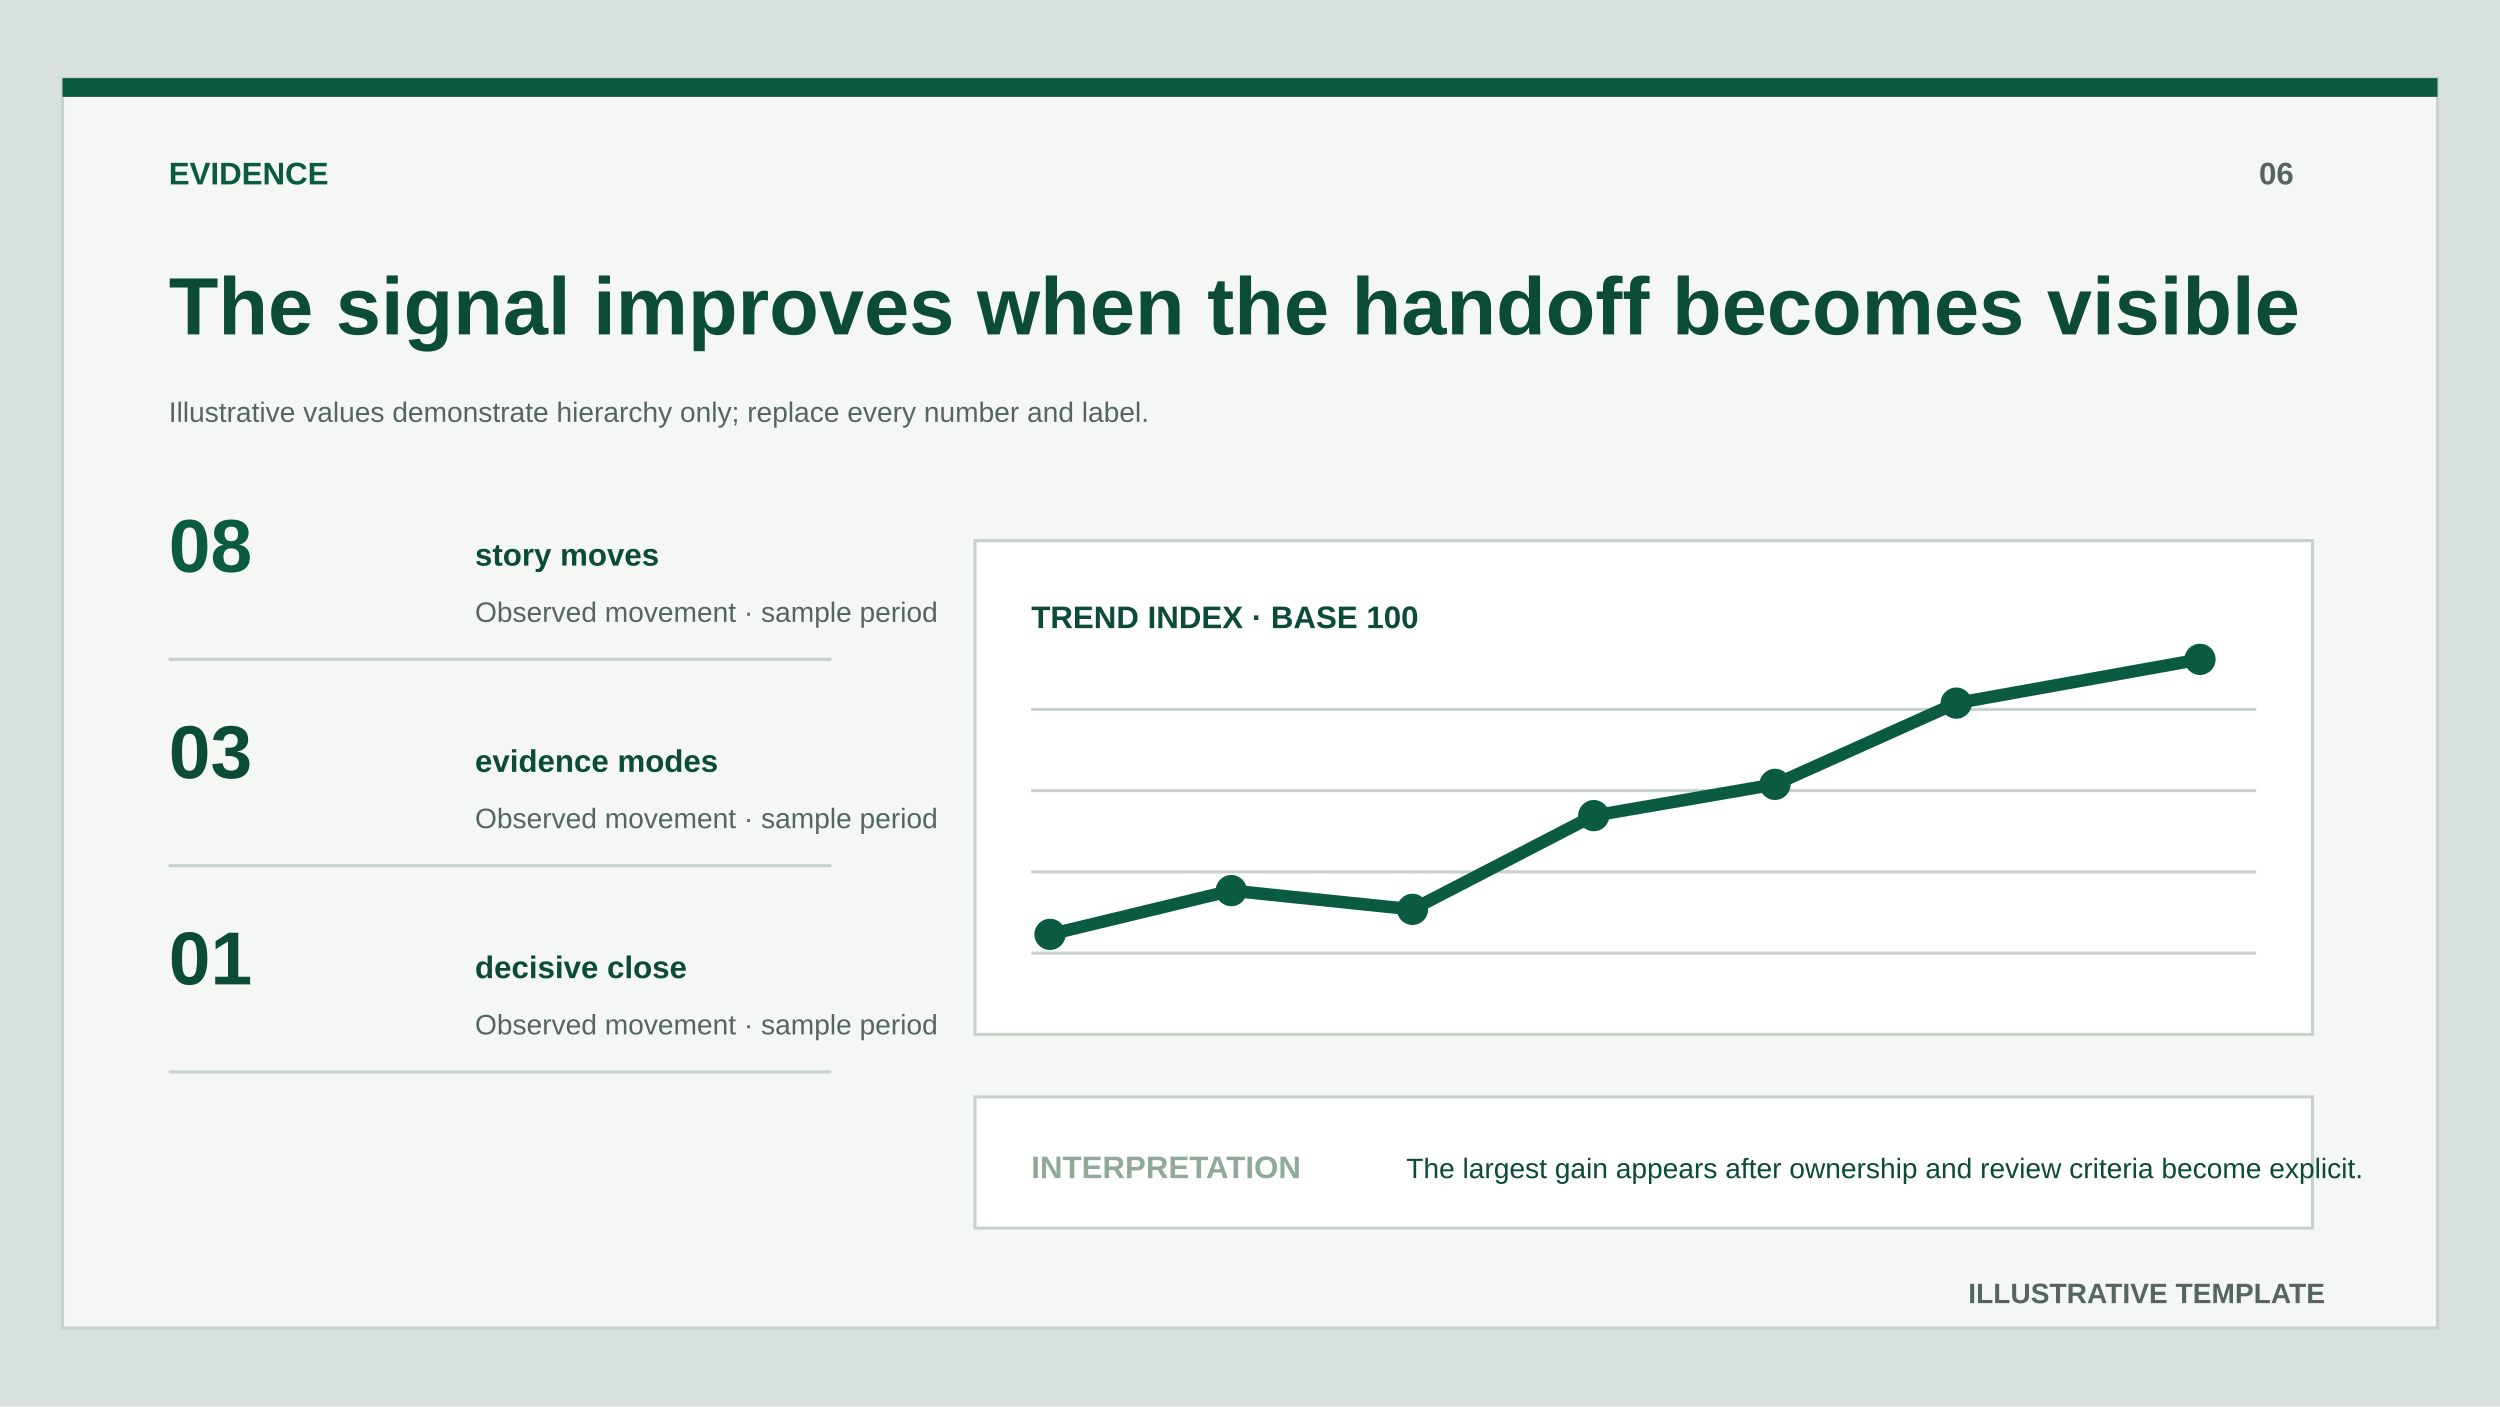
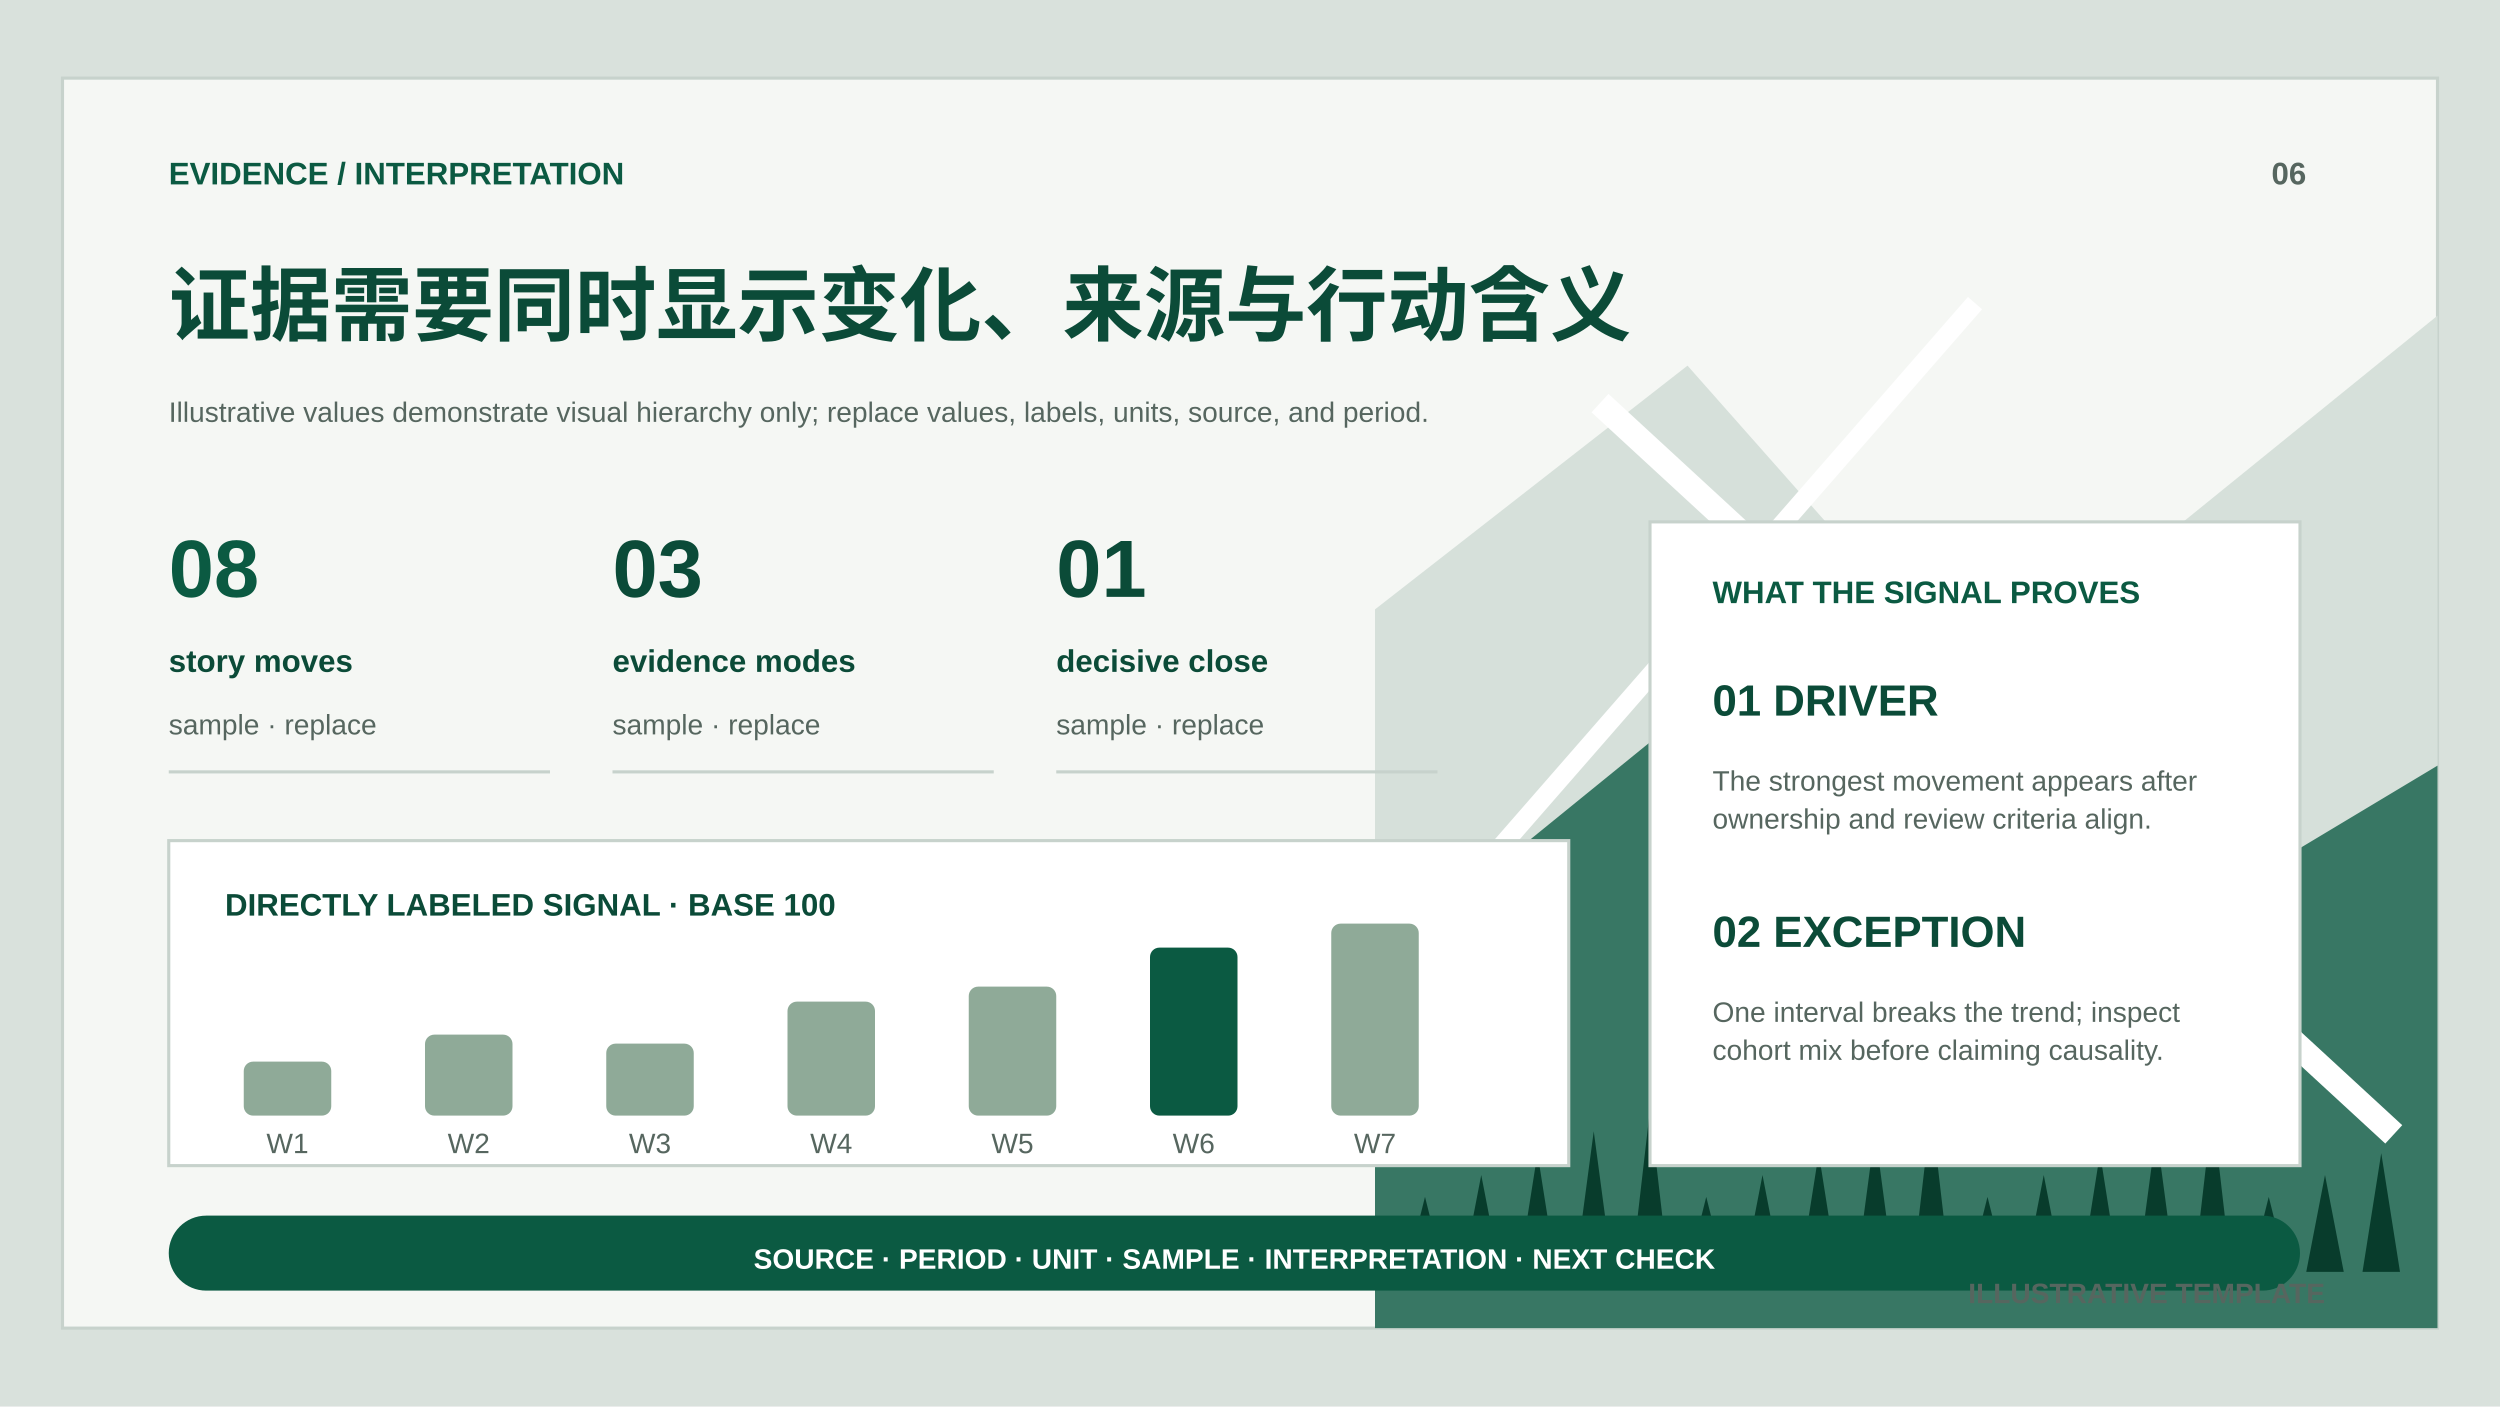
<svg xmlns="http://www.w3.org/2000/svg" width="1600" height="900" viewBox="0 0 1600 900">
  <rect x="0" y="0" width="1600" height="900" rx="0" fill="#D9E1DC" stroke="none" stroke-width="0" />
  <g transform="translate(40 50) scale(2)">
    <rect x="0" y="0" width="760" height="400" rx="0" fill="#F5F7F4" stroke="#C7D2CC" stroke-width="1" />
-     <rect x="0" y="0" width="760" height="6" rx="0" fill="#0B5A42" stroke="none" stroke-width="0" />
+     <polygon points="420,400 420,170 520,92 612,196 760,76 760,400" fill="#D6E0DA" />
+     <polygon points="420,400 420,284 548,180 650,286 760,220 760,400" fill="#0B5A42" opacity="0.78" />
+     <line x1="492" y1="104" x2="746" y2="338" stroke="#FFFFFF" stroke-width="8" />
+     <line x1="612" y1="72" x2="448" y2="260" stroke="#FFFFFF" stroke-width="6" />
+     <polygon points="430,382 442,382 436,358" fill="#083C2C" />
+     <polygon points="448,382 460,382 454,351" fill="#083C2C" />
+     <polygon points="466,382 478,382 472,344" fill="#083C2C" />
+     <polygon points="484,382 496,382 490,337" fill="#083C2C" />
+     <polygon points="502,382 514,382 508,330" fill="#083C2C" />
+     <polygon points="520,382 532,382 526,358" fill="#083C2C" />
+     <polygon points="538,382 550,382 544,351" fill="#083C2C" />
+     <polygon points="556,382 568,382 562,344" fill="#083C2C" />
+     <polygon points="574,382 586,382 580,337" fill="#083C2C" />
+     <polygon points="592,382 604,382 598,330" fill="#083C2C" />
+     <polygon points="610,382 622,382 616,358" fill="#083C2C" />
+     <polygon points="628,382 640,382 634,351" fill="#083C2C" />
+     <polygon points="646,382 658,382 652,344" fill="#083C2C" />
+     <polygon points="664,382 676,382 670,337" fill="#083C2C" />
+     <polygon points="682,382 694,382 688,330" fill="#083C2C" />
+     <polygon points="700,382 712,382 706,358" fill="#083C2C" />
+     <polygon points="718,382 730,382 724,351" fill="#083C2C" />
+     <polygon points="736,382 748,382 742,344" fill="#083C2C" />
    <text data-role="label" x="34" y="34" font-family="Microsoft YaHei, Noto Sans SC, Arial, sans-serif" font-size="10" font-weight="700" fill="#0B5A42" text-anchor="start">
-       <tspan x="34" dy="0">EVIDENCE</tspan>
+       <tspan x="34" dy="0">EVIDENCE / INTERPRETATION</tspan>
    </text>
-     <text data-role="page-number" x="714" y="34" font-family="Microsoft YaHei, Noto Sans SC, Arial, sans-serif" font-size="10" font-weight="700" fill="#56665F" text-anchor="end">
-       <tspan x="714" dy="0">06</tspan>
+     <text data-role="page-number" x="718" y="34" font-family="Microsoft YaHei, Noto Sans SC, Arial, sans-serif" font-size="10" font-weight="700" fill="#56665F" text-anchor="end">
+       <tspan x="718" dy="0">06</tspan>
    </text>
    <text data-role="slide-title" x="34" y="82" font-family="Microsoft YaHei, Noto Sans SC, Arial, sans-serif" font-size="26" font-weight="700" fill="#0B4B38" text-anchor="start">
-       <tspan x="34" dy="0">The signal improves when the handoff becomes visible</tspan>
+       <tspan x="34" dy="0">证据需要同时显示变化、来源与行动含义</tspan>
    </text>
    <text data-role="caption" x="34" y="110" font-family="Microsoft YaHei, Noto Sans SC, Arial, sans-serif" font-size="9" font-weight="400" fill="#56665F" text-anchor="start">
-       <tspan x="34" dy="0">Illustrative values demonstrate hierarchy only; replace every number and label.</tspan>
+       <tspan x="34" dy="0">Illustrative values demonstrate visual hierarchy only; replace values, labels, units, source, and period.</tspan>
    </text>
-     <text data-role="metric" x="34" y="158" font-family="Microsoft YaHei, Noto Sans SC, Arial, sans-serif" font-size="24" font-weight="700" fill="#0B5A42" text-anchor="start">
+     <text data-role="metric" x="34" y="166" font-family="Microsoft YaHei, Noto Sans SC, Arial, sans-serif" font-size="26" font-weight="700" fill="#0B5A42" text-anchor="start">
      <tspan x="34" dy="0">08</tspan>
    </text>
-     <text data-role="label" x="132" y="156" font-family="Microsoft YaHei, Noto Sans SC, Arial, sans-serif" font-size="10" font-weight="700" fill="#0B4B38" text-anchor="start">
-       <tspan x="132" dy="0">story moves</tspan>
+     <text data-role="label" x="34" y="190" font-family="Microsoft YaHei, Noto Sans SC, Arial, sans-serif" font-size="10" font-weight="700" fill="#0B4B38" text-anchor="start">
+       <tspan x="34" dy="0">story moves</tspan>
    </text>
-     <text data-role="annotation" x="132" y="174" font-family="Microsoft YaHei, Noto Sans SC, Arial, sans-serif" font-size="9" font-weight="400" fill="#56665F" text-anchor="start">
-       <tspan x="132" dy="0">Observed movement · sample period</tspan>
+     <text data-role="annotation" x="34" y="210" font-family="Microsoft YaHei, Noto Sans SC, Arial, sans-serif" font-size="9" font-weight="400" fill="#56665F" text-anchor="start">
+       <tspan x="34" dy="0">sample · replace</tspan>
    </text>
-     <line x1="34" y1="186" x2="246" y2="186" stroke="#C7D2CC" stroke-width="1" />
-     <text data-role="metric" x="34" y="224" font-family="Microsoft YaHei, Noto Sans SC, Arial, sans-serif" font-size="24" font-weight="700" fill="#0B4B38" text-anchor="start">
-       <tspan x="34" dy="0">03</tspan>
+     <line x1="34" y1="222" x2="156" y2="222" stroke="#C7D2CC" stroke-width="1" />
+     <text data-role="metric" x="176" y="166" font-family="Microsoft YaHei, Noto Sans SC, Arial, sans-serif" font-size="26" font-weight="700" fill="#0B4B38" text-anchor="start">
+       <tspan x="176" dy="0">03</tspan>
    </text>
-     <text data-role="label" x="132" y="222" font-family="Microsoft YaHei, Noto Sans SC, Arial, sans-serif" font-size="10" font-weight="700" fill="#0B4B38" text-anchor="start">
-       <tspan x="132" dy="0">evidence modes</tspan>
+     <text data-role="label" x="176" y="190" font-family="Microsoft YaHei, Noto Sans SC, Arial, sans-serif" font-size="10" font-weight="700" fill="#0B4B38" text-anchor="start">
+       <tspan x="176" dy="0">evidence modes</tspan>
    </text>
-     <text data-role="annotation" x="132" y="240" font-family="Microsoft YaHei, Noto Sans SC, Arial, sans-serif" font-size="9" font-weight="400" fill="#56665F" text-anchor="start">
-       <tspan x="132" dy="0">Observed movement · sample period</tspan>
+     <text data-role="annotation" x="176" y="210" font-family="Microsoft YaHei, Noto Sans SC, Arial, sans-serif" font-size="9" font-weight="400" fill="#56665F" text-anchor="start">
+       <tspan x="176" dy="0">sample · replace</tspan>
    </text>
-     <line x1="34" y1="252" x2="246" y2="252" stroke="#C7D2CC" stroke-width="1" />
-     <text data-role="metric" x="34" y="290" font-family="Microsoft YaHei, Noto Sans SC, Arial, sans-serif" font-size="24" font-weight="700" fill="#0B4B38" text-anchor="start">
-       <tspan x="34" dy="0">01</tspan>
+     <line x1="176" y1="222" x2="298" y2="222" stroke="#C7D2CC" stroke-width="1" />
+     <text data-role="metric" x="318" y="166" font-family="Microsoft YaHei, Noto Sans SC, Arial, sans-serif" font-size="26" font-weight="700" fill="#0B4B38" text-anchor="start">
+       <tspan x="318" dy="0">01</tspan>
    </text>
-     <text data-role="label" x="132" y="288" font-family="Microsoft YaHei, Noto Sans SC, Arial, sans-serif" font-size="10" font-weight="700" fill="#0B4B38" text-anchor="start">
-       <tspan x="132" dy="0">decisive close</tspan>
+     <text data-role="label" x="318" y="190" font-family="Microsoft YaHei, Noto Sans SC, Arial, sans-serif" font-size="10" font-weight="700" fill="#0B4B38" text-anchor="start">
+       <tspan x="318" dy="0">decisive close</tspan>
    </text>
-     <text data-role="annotation" x="132" y="306" font-family="Microsoft YaHei, Noto Sans SC, Arial, sans-serif" font-size="9" font-weight="400" fill="#56665F" text-anchor="start">
-       <tspan x="132" dy="0">Observed movement · sample period</tspan>
+     <text data-role="annotation" x="318" y="210" font-family="Microsoft YaHei, Noto Sans SC, Arial, sans-serif" font-size="9" font-weight="400" fill="#56665F" text-anchor="start">
+       <tspan x="318" dy="0">sample · replace</tspan>
    </text>
-     <line x1="34" y1="318" x2="246" y2="318" stroke="#C7D2CC" stroke-width="1" />
-     <rect x="292" y="148" width="428" height="158" rx="0" fill="#FFFFFF" stroke="#C7D2CC" stroke-width="1" />
-     <text data-role="label" x="310" y="176" font-family="Microsoft YaHei, Noto Sans SC, Arial, sans-serif" font-size="10" font-weight="700" fill="#0B4B38" text-anchor="start">
-       <tspan x="310" dy="0">TREND INDEX · BASE 100</tspan>
+     <line x1="318" y1="222" x2="440" y2="222" stroke="#C7D2CC" stroke-width="1" />
+     <rect x="34" y="244" width="448" height="104" rx="0" fill="#FFFFFF" stroke="#C7D2CC" stroke-width="1" />
+     <text data-role="label" x="52" y="268" font-family="Microsoft YaHei, Noto Sans SC, Arial, sans-serif" font-size="10" font-weight="700" fill="#0B4B38" text-anchor="start">
+       <tspan x="52" dy="0">DIRECTLY LABELED SIGNAL · BASE 100</tspan>
    </text>
-     <line x1="310" y1="202" x2="702" y2="202" stroke="#C7D2CC" stroke-width="1" />
-     <line x1="310" y1="228" x2="702" y2="228" stroke="#C7D2CC" stroke-width="1" />
-     <line x1="310" y1="254" x2="702" y2="254" stroke="#C7D2CC" stroke-width="1" />
-     <line x1="310" y1="280" x2="702" y2="280" stroke="#C7D2CC" stroke-width="1" />
-     <polyline points="316,274 374,260 432,266 490,236 548,226 606,200 684,186" fill="none" stroke="#0B5A42" stroke-width="4" />
-     <circle cx="316" cy="274" r="5" fill="#0B5A42" />
-     <circle cx="374" cy="260" r="5" fill="#0B5A42" />
-     <circle cx="432" cy="266" r="5" fill="#0B5A42" />
-     <circle cx="490" cy="236" r="5" fill="#0B5A42" />
-     <circle cx="548" cy="226" r="5" fill="#0B5A42" />
-     <circle cx="606" cy="200" r="5" fill="#0B5A42" />
-     <circle cx="684" cy="186" r="5" fill="#0B5A42" />
-     <rect x="292" y="326" width="428" height="42" rx="0" fill="#FFFFFF" stroke="#C7D2CC" stroke-width="1" />
-     <text data-role="label" x="310" y="352" font-family="Microsoft YaHei, Noto Sans SC, Arial, sans-serif" font-size="10" font-weight="700" fill="#8FAA98" text-anchor="start">
-       <tspan x="310" dy="0">INTERPRETATION</tspan>
+     <rect x="58" y="314.72" width="28" height="17.28" rx="3" fill="#8FAA98" stroke="none" stroke-width="0" />
+     <text data-role="annotation" x="72" y="344" font-family="Microsoft YaHei, Noto Sans SC, Arial, sans-serif" font-size="9" font-weight="400" fill="#56665F" text-anchor="middle">
+       <tspan x="72" dy="0">W1</tspan>
    </text>
-     <text data-role="annotation" x="430" y="352" font-family="Microsoft YaHei, Noto Sans SC, Arial, sans-serif" font-size="9" font-weight="400" fill="#0B4B38" text-anchor="start">
-       <tspan x="430" dy="0">The largest gain appears after ownership and review criteria become explicit.</tspan>
+     <rect x="116" y="306.08" width="28" height="25.92" rx="3" fill="#8FAA98" stroke="none" stroke-width="0" />
+     <text data-role="annotation" x="130" y="344" font-family="Microsoft YaHei, Noto Sans SC, Arial, sans-serif" font-size="9" font-weight="400" fill="#56665F" text-anchor="middle">
+       <tspan x="130" dy="0">W2</tspan>
+     </text>
+     <rect x="174" y="308.96" width="28" height="23.04" rx="3" fill="#8FAA98" stroke="none" stroke-width="0" />
+     <text data-role="annotation" x="188" y="344" font-family="Microsoft YaHei, Noto Sans SC, Arial, sans-serif" font-size="9" font-weight="400" fill="#56665F" text-anchor="middle">
+       <tspan x="188" dy="0">W3</tspan>
+     </text>
+     <rect x="232" y="295.52" width="28" height="36.48" rx="3" fill="#8FAA98" stroke="none" stroke-width="0" />
+     <text data-role="annotation" x="246" y="344" font-family="Microsoft YaHei, Noto Sans SC, Arial, sans-serif" font-size="9" font-weight="400" fill="#56665F" text-anchor="middle">
+       <tspan x="246" dy="0">W4</tspan>
+     </text>
+     <rect x="290" y="290.72" width="28" height="41.28" rx="3" fill="#8FAA98" stroke="none" stroke-width="0" />
+     <text data-role="annotation" x="304" y="344" font-family="Microsoft YaHei, Noto Sans SC, Arial, sans-serif" font-size="9" font-weight="400" fill="#56665F" text-anchor="middle">
+       <tspan x="304" dy="0">W5</tspan>
+     </text>
+     <rect x="348" y="278.24" width="28" height="53.76" rx="3" fill="#0B5A42" stroke="none" stroke-width="0" />
+     <text data-role="annotation" x="362" y="344" font-family="Microsoft YaHei, Noto Sans SC, Arial, sans-serif" font-size="9" font-weight="400" fill="#56665F" text-anchor="middle">
+       <tspan x="362" dy="0">W6</tspan>
+     </text>
+     <rect x="406" y="270.56" width="28" height="61.44" rx="3" fill="#8FAA98" stroke="none" stroke-width="0" />
+     <text data-role="annotation" x="420" y="344" font-family="Microsoft YaHei, Noto Sans SC, Arial, sans-serif" font-size="9" font-weight="400" fill="#56665F" text-anchor="middle">
+       <tspan x="420" dy="0">W7</tspan>
+     </text>
+     <rect x="508" y="142" width="208" height="206" rx="0" fill="#FFFFFF" stroke="#C7D2CC" stroke-width="1" />
+     <text data-role="label" x="528" y="168" font-family="Microsoft YaHei, Noto Sans SC, Arial, sans-serif" font-size="10" font-weight="700" fill="#0B5A42" text-anchor="start">
+       <tspan x="528" dy="0">WHAT THE SIGNAL PROVES</tspan>
+     </text>
+     <text data-role="subheading" x="528" y="204" font-family="Microsoft YaHei, Noto Sans SC, Arial, sans-serif" font-size="14" font-weight="700" fill="#0B4B38" text-anchor="start">
+       <tspan x="528" dy="0">01  DRIVER</tspan>
+     </text>
+     <text data-role="body" x="528" y="228" font-family="Microsoft YaHei, Noto Sans SC, Arial, sans-serif" font-size="9" font-weight="400" fill="#56665F" text-anchor="start">
+       <tspan x="528" dy="0">The strongest movement appears after</tspan>
+       <tspan x="528" dy="12.15">ownership and review criteria align.</tspan>
+     </text>
+     <text data-role="subheading" x="528" y="278" font-family="Microsoft YaHei, Noto Sans SC, Arial, sans-serif" font-size="14" font-weight="700" fill="#0B4B38" text-anchor="start">
+       <tspan x="528" dy="0">02  EXCEPTION</tspan>
+     </text>
+     <text data-role="body" x="528" y="302" font-family="Microsoft YaHei, Noto Sans SC, Arial, sans-serif" font-size="9" font-weight="400" fill="#56665F" text-anchor="start">
+       <tspan x="528" dy="0">One interval breaks the trend; inspect</tspan>
+       <tspan x="528" dy="12.15">cohort mix before claiming causality.</tspan>
+     </text>
+     <rect x="34" y="364" width="682" height="24" rx="12" fill="#0B5A42" stroke="none" stroke-width="0" />
+     <text data-role="source" x="375" y="381" font-family="Microsoft YaHei, Noto Sans SC, Arial, sans-serif" font-size="9" font-weight="700" fill="#FFFFFF" text-anchor="middle">
+       <tspan x="375" dy="0">SOURCE · PERIOD · UNIT · SAMPLE · INTERPRETATION · NEXT CHECK</tspan>
    </text>
    <text data-role="source" x="724" y="392" font-family="Microsoft YaHei, Noto Sans SC, Arial, sans-serif" font-size="9" font-weight="700" fill="#56665F" text-anchor="end">
      <tspan x="724" dy="0">ILLUSTRATIVE TEMPLATE</tspan>
    </text>
  </g>
</svg>
